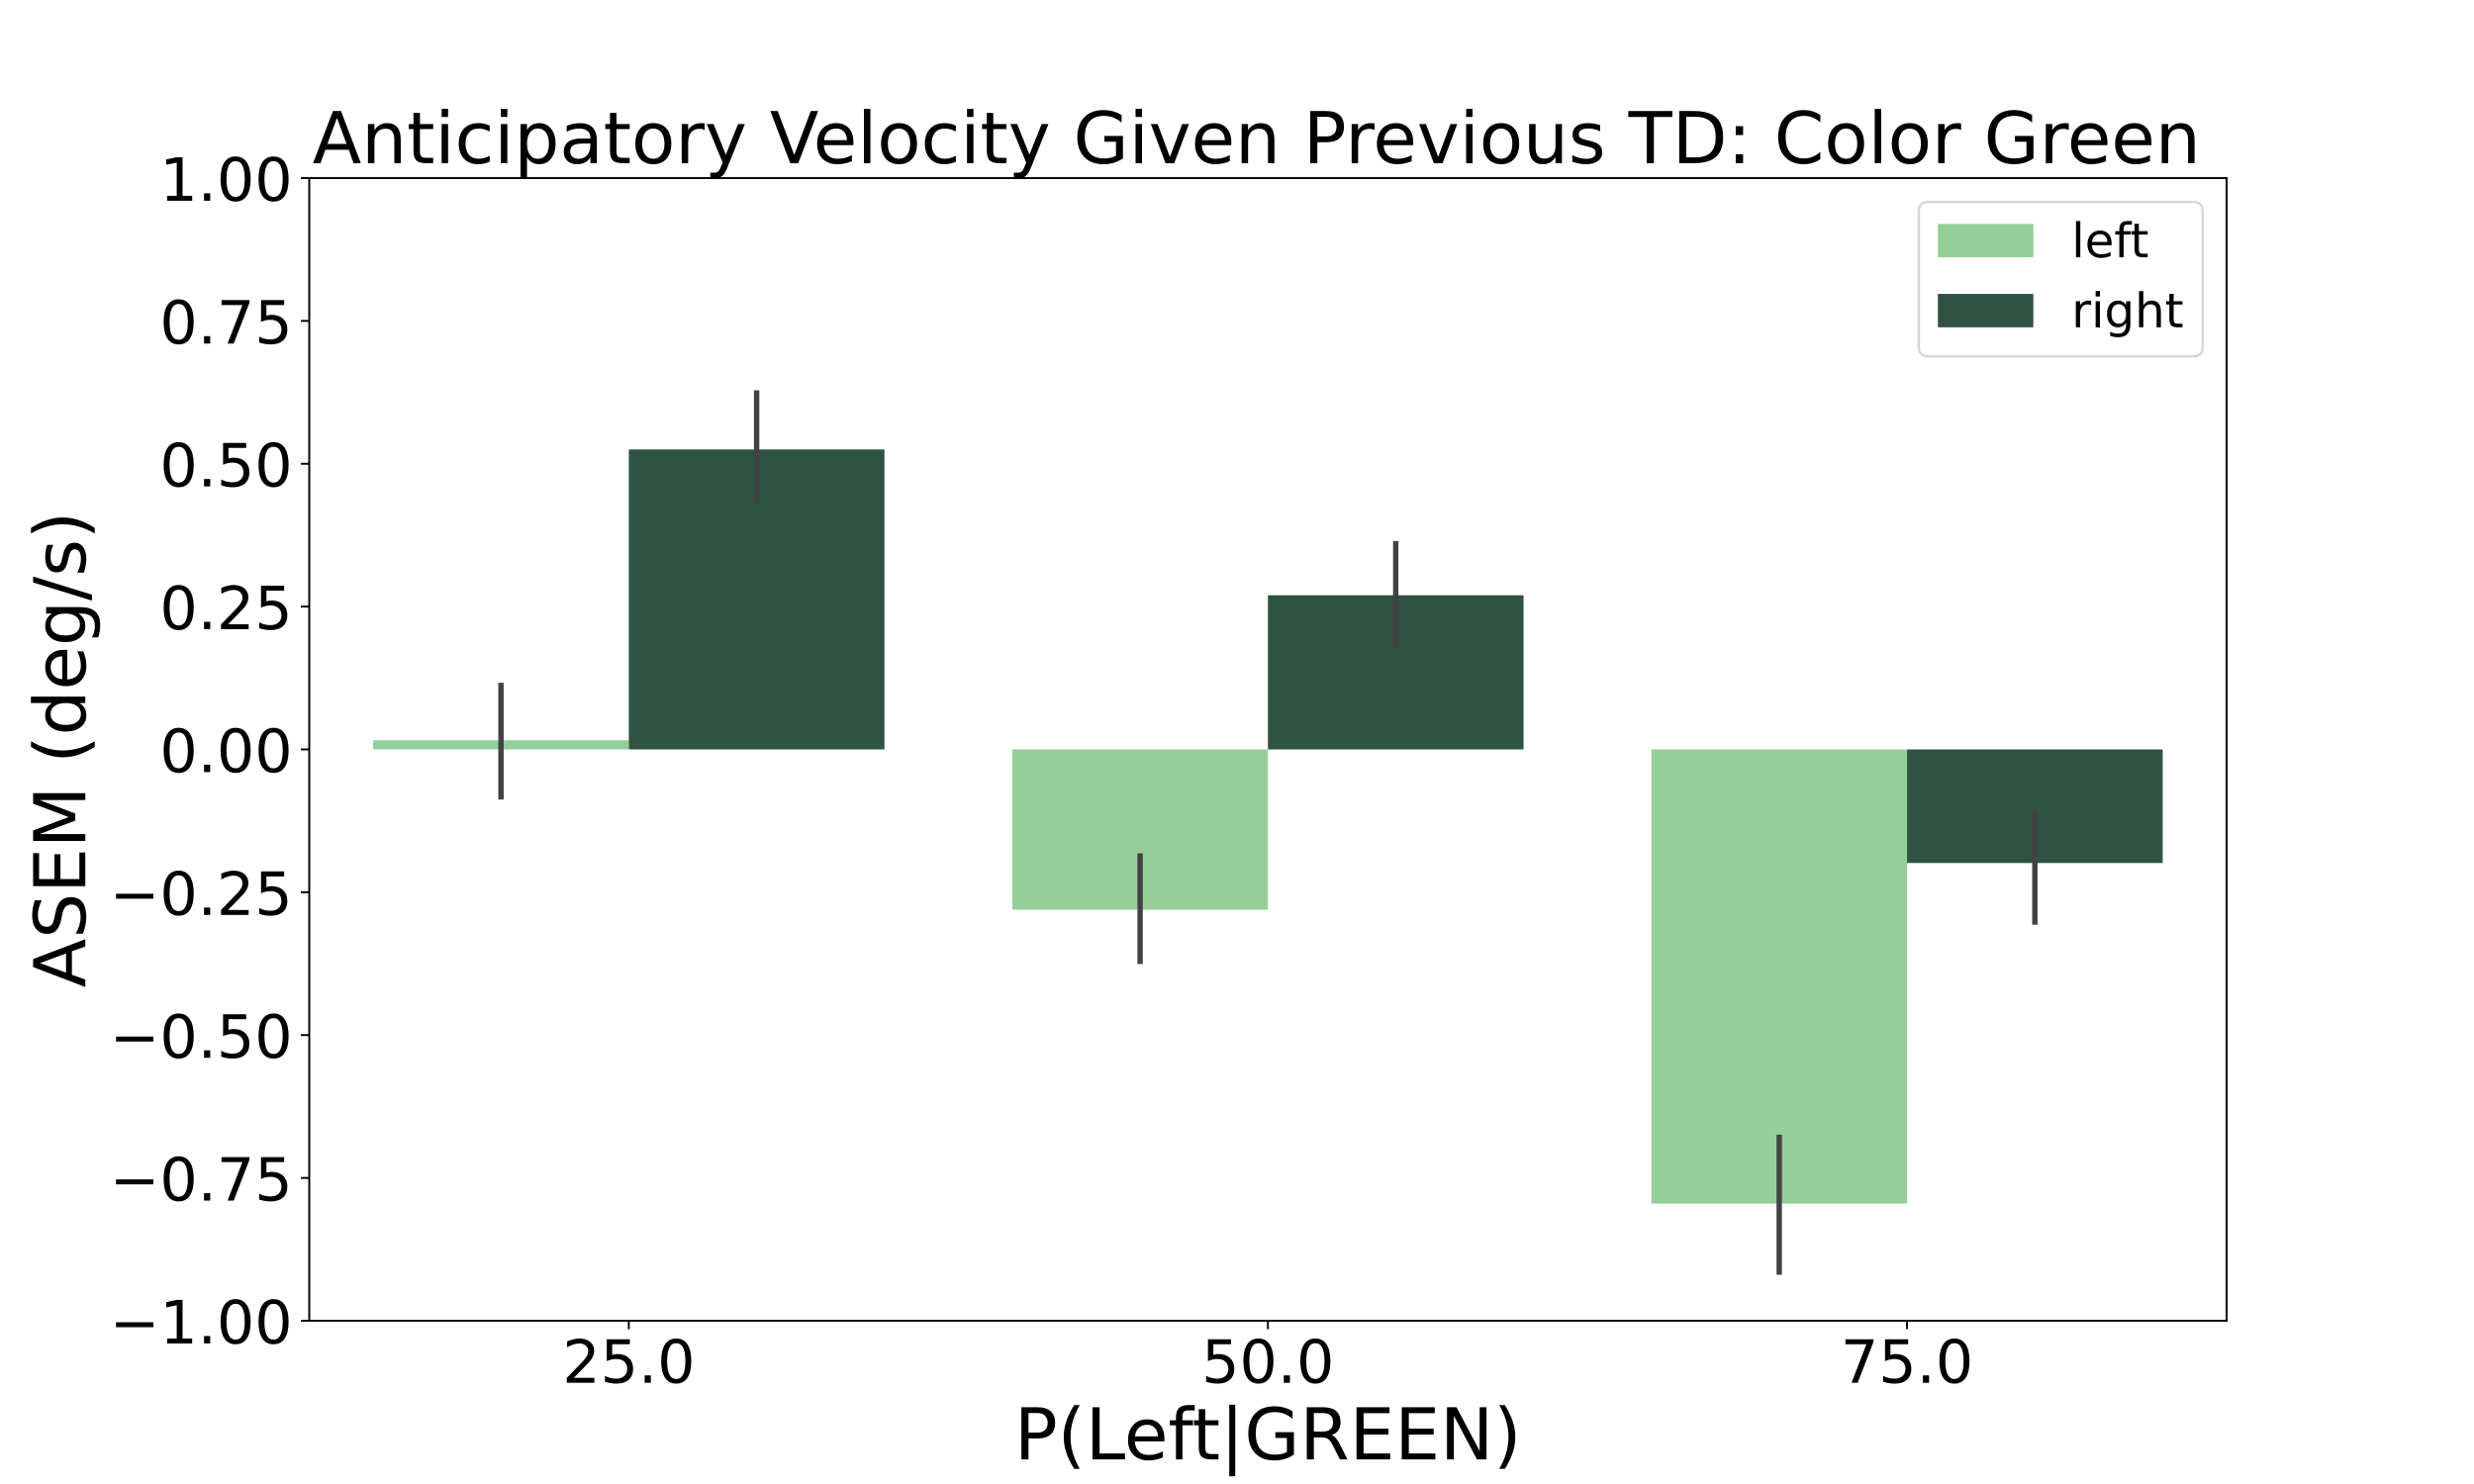
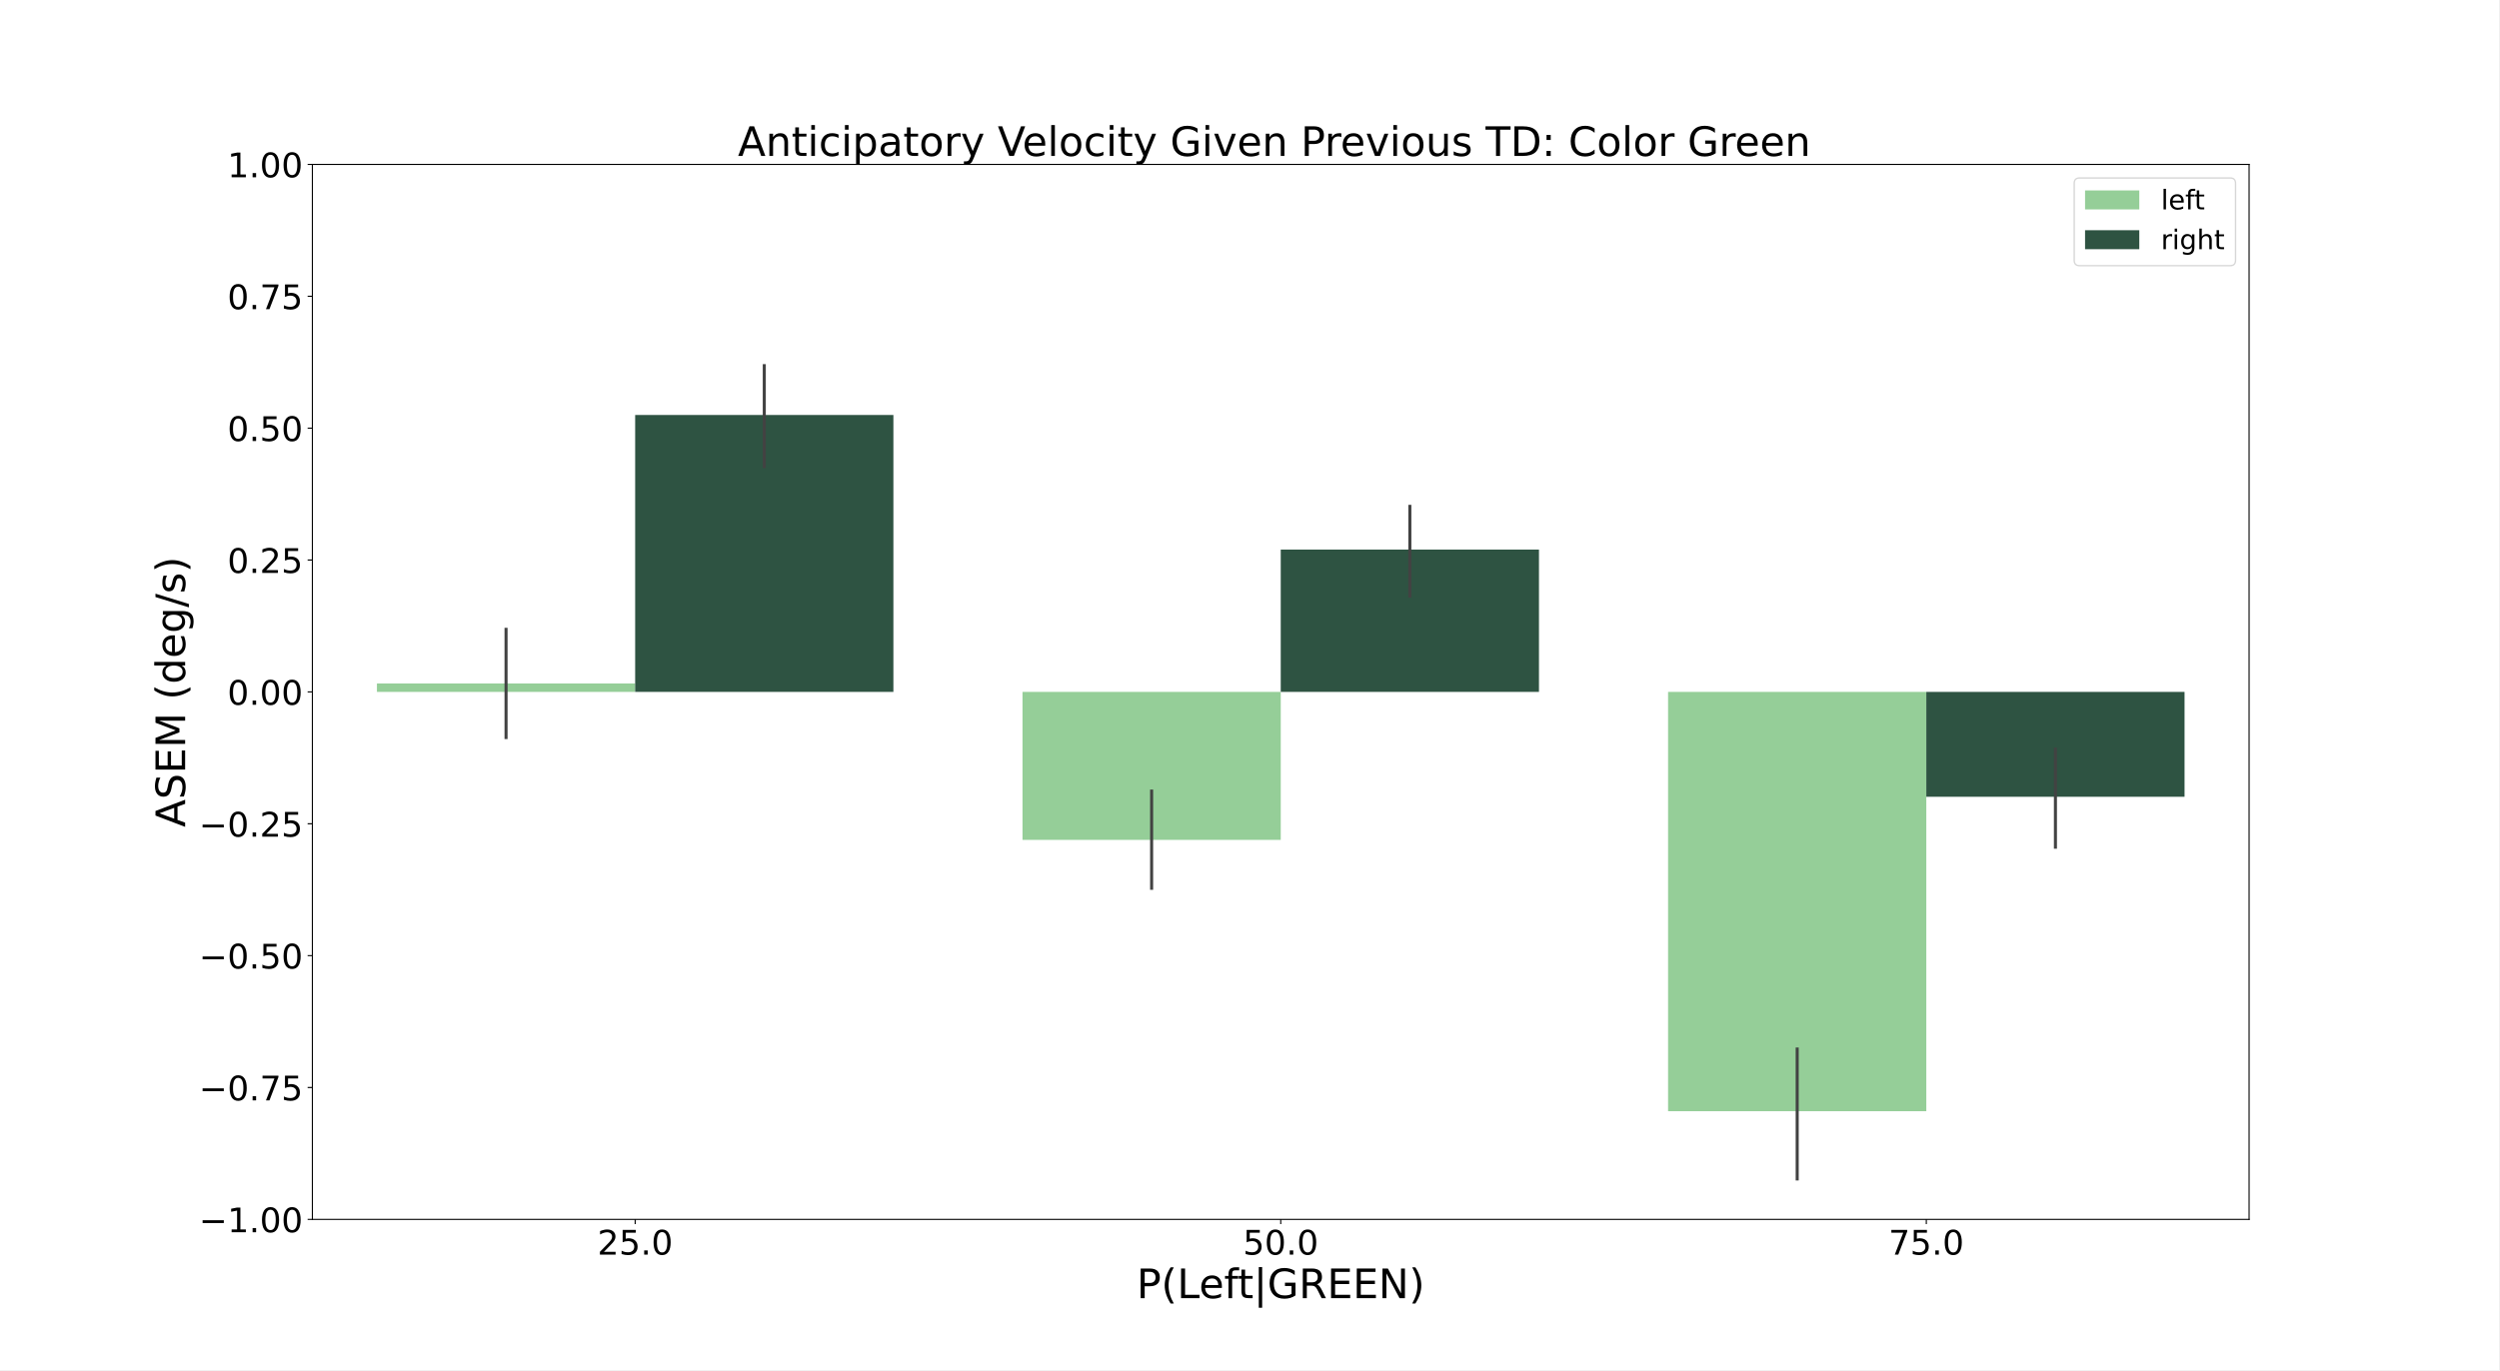
- <svg xmlns="http://www.w3.org/2000/svg" xmlns:xlink="http://www.w3.org/1999/xlink" width="1036.8pt" height="622.08pt" viewBox="0 0 1036.8 622.08" version="1.1">
+ <svg xmlns="http://www.w3.org/2000/svg" xmlns:xlink="http://www.w3.org/1999/xlink" width="1843.2pt" height="1010.88pt" viewBox="0 0 1843.2 1010.88" version="1.1">
  <defs>
    <style type="text/css">*{stroke-linejoin: round; stroke-linecap: butt}</style>
  </defs>
  <g id="figure_1">
    <g id="patch_1">
-       <path d="M 0 622.08  L 1036.8 622.08  L 1036.8 0  L 0 0  z " style="fill: #ffffff" />
+       <path d="M 0 1010.88  L 1843.2 1010.88  L 1843.2 0  L 0 0  z " style="fill: #ffffff" />
    </g>
    <g id="axes_1">
      <g id="patch_2">
-         <path d="M 129.6 553.651  L 933.12 553.651  L 933.12 74.65  L 129.6 74.65  z " style="fill: #ffffff" />
+         <path d="M 230.4 899.683  L 1658.88 899.683  L 1658.88 121.306  L 230.4 121.306  z " style="fill: #ffffff" />
      </g>
      <g id="patch_3">
-         <path d="M 156.384 314.15  L 263.52 314.15  L 263.52 310.325  L 156.384 310.325  z " clip-path="url(#p9c2d5ff029)" style="fill: #95ce98" />
+         <path d="M 278.016 510.494  L 468.48 510.494  L 468.48 504.278  L 278.016 504.278  z " clip-path="url(#pb4240f46bb)" style="fill: #95ce98" />
      </g>
      <g id="patch_4">
-         <path d="M 424.224 314.15  L 531.36 314.15  L 531.36 381.342  L 424.224 381.342  z " clip-path="url(#p9c2d5ff029)" style="fill: #95ce98" />
+         <path d="M 754.176 510.494  L 944.64 510.494  L 944.64 619.681  L 754.176 619.681  z " clip-path="url(#pb4240f46bb)" style="fill: #95ce98" />
      </g>
      <g id="patch_5">
-         <path d="M 692.064 314.15  L 799.2 314.15  L 799.2 504.536  L 692.064 504.536  z " clip-path="url(#p9c2d5ff029)" style="fill: #95ce98" />
+         <path d="M 1230.336 510.494  L 1420.8 510.494  L 1420.8 819.87  L 1230.336 819.87  z " clip-path="url(#pb4240f46bb)" style="fill: #95ce98" />
      </g>
      <g id="patch_6">
-         <path d="M 263.52 314.15  L 370.656 314.15  L 370.656 188.418  L 263.52 188.418  z " clip-path="url(#p9c2d5ff029)" style="fill: #2e5342" />
+         <path d="M 468.48 510.494  L 658.944 510.494  L 658.944 306.179  L 468.48 306.179  z " clip-path="url(#pb4240f46bb)" style="fill: #2e5342" />
      </g>
      <g id="patch_7">
-         <path d="M 531.36 314.15  L 638.496 314.15  L 638.496 249.532  L 531.36 249.532  z " clip-path="url(#p9c2d5ff029)" style="fill: #2e5342" />
+         <path d="M 944.64 510.494  L 1135.104 510.494  L 1135.104 405.489  L 944.64 405.489  z " clip-path="url(#pb4240f46bb)" style="fill: #2e5342" />
      </g>
      <g id="patch_8">
-         <path d="M 799.2 314.15  L 906.336 314.15  L 906.336 361.768  L 799.2 361.768  z " clip-path="url(#p9c2d5ff029)" style="fill: #2e5342" />
+         <path d="M 1420.8 510.494  L 1611.264 510.494  L 1611.264 587.874  L 1420.8 587.874  z " clip-path="url(#pb4240f46bb)" style="fill: #2e5342" />
      </g>
      <g id="patch_9">
-         <path d="M 263.52 314.15  L 263.52 314.15  L 263.52 314.15  L 263.52 314.15  z " clip-path="url(#p9c2d5ff029)" style="fill: #95ce98" />
+         <path d="M 468.48 510.494  L 468.48 510.494  L 468.48 510.494  L 468.48 510.494  z " clip-path="url(#pb4240f46bb)" style="fill: #95ce98" />
      </g>
      <g id="patch_10">
-         <path d="M 263.52 314.15  L 263.52 314.15  L 263.52 314.15  L 263.52 314.15  z " clip-path="url(#p9c2d5ff029)" style="fill: #2e5342" />
+         <path d="M 468.48 510.494  L 468.48 510.494  L 468.48 510.494  L 468.48 510.494  z " clip-path="url(#pb4240f46bb)" style="fill: #2e5342" />
      </g>
      <g id="matplotlib.axis_1">
        <g id="xtick_1">
          <g id="line2d_1">
            <defs>
-               <path id="m8c7aa75cab" d="M 0 0  L 0 3.5  " style="stroke: #000000; stroke-width: 0.8" />
+               <path id="m9a752c2251" d="M 0 0  L 0 3.5  " style="stroke: #000000; stroke-width: 0.8" />
            </defs>
            <g>
-               <use xlink:href="#m8c7aa75cab" x="263.52" y="553.651" style="stroke: #000000; stroke-width: 0.8" />
+               <use xlink:href="#m9a752c2251" x="468.48" y="899.683" style="stroke: #000000; stroke-width: 0.8" />
            </g>
          </g>
          <g id="text_1">
-             <g transform="translate(235.688 579.6473) scale(0.25 -0.25)">
+             <g transform="translate(440.648 925.6793) scale(0.25 -0.25)">
              <defs>
                <path id="DejaVuSans-32" d="M 1228 531  L 3431 531  L 3431 0  L 469 0  L 469 531  Q 828 903 1448 1529  Q 2069 2156 2228 2338  Q 2531 2678 2651 2914  Q 2772 3150 2772 3378  Q 2772 3750 2511 3984  Q 2250 4219 1831 4219  Q 1534 4219 1204 4116  Q 875 4013 500 3803  L 500 4441  Q 881 4594 1212 4672  Q 1544 4750 1819 4750  Q 2544 4750 2975 4387  Q 3406 4025 3406 3419  Q 3406 3131 3298 2873  Q 3191 2616 2906 2266  Q 2828 2175 2409 1742  Q 1991 1309 1228 531  z " transform="scale(0.015625)" />
                <path id="DejaVuSans-35" d="M 691 4666  L 3169 4666  L 3169 4134  L 1269 4134  L 1269 2991  Q 1406 3038 1543 3061  Q 1681 3084 1819 3084  Q 2600 3084 3056 2656  Q 3513 2228 3513 1497  Q 3513 744 3044 326  Q 2575 -91 1722 -91  Q 1428 -91 1123 -41  Q 819 9 494 109  L 494 744  Q 775 591 1075 516  Q 1375 441 1709 441  Q 2250 441 2565 725  Q 2881 1009 2881 1497  Q 2881 1984 2565 2268  Q 2250 2553 1709 2553  Q 1456 2553 1204 2497  Q 953 2441 691 2322  L 691 4666  z " transform="scale(0.015625)" />
                <path id="DejaVuSans-2e" d="M 684 794  L 1344 794  L 1344 0  L 684 0  L 684 794  z " transform="scale(0.015625)" />
                <path id="DejaVuSans-30" d="M 2034 4250  Q 1547 4250 1301 3770  Q 1056 3291 1056 2328  Q 1056 1369 1301 889  Q 1547 409 2034 409  Q 2525 409 2770 889  Q 3016 1369 3016 2328  Q 3016 3291 2770 3770  Q 2525 4250 2034 4250  z M 2034 4750  Q 2819 4750 3233 4129  Q 3647 3509 3647 2328  Q 3647 1150 3233 529  Q 2819 -91 2034 -91  Q 1250 -91 836 529  Q 422 1150 422 2328  Q 422 3509 836 4129  Q 1250 4750 2034 4750  z " transform="scale(0.015625)" />
              </defs>
              <use xlink:href="#DejaVuSans-32" />
              <use xlink:href="#DejaVuSans-35" x="63.623" />
              <use xlink:href="#DejaVuSans-2e" x="127.246" />
              <use xlink:href="#DejaVuSans-30" x="159.033" />
            </g>
          </g>
        </g>
        <g id="xtick_2">
          <g id="line2d_2">
            <g>
-               <use xlink:href="#m8c7aa75cab" x="531.36" y="553.651" style="stroke: #000000; stroke-width: 0.8" />
+               <use xlink:href="#m9a752c2251" x="944.64" y="899.683" style="stroke: #000000; stroke-width: 0.8" />
            </g>
          </g>
          <g id="text_2">
-             <g transform="translate(503.528 579.6473) scale(0.25 -0.25)">
+             <g transform="translate(916.808 925.6793) scale(0.25 -0.25)">
              <use xlink:href="#DejaVuSans-35" />
              <use xlink:href="#DejaVuSans-30" x="63.623" />
              <use xlink:href="#DejaVuSans-2e" x="127.246" />
              <use xlink:href="#DejaVuSans-30" x="159.033" />
            </g>
          </g>
        </g>
        <g id="xtick_3">
          <g id="line2d_3">
            <g>
-               <use xlink:href="#m8c7aa75cab" x="799.2" y="553.651" style="stroke: #000000; stroke-width: 0.8" />
+               <use xlink:href="#m9a752c2251" x="1420.8" y="899.683" style="stroke: #000000; stroke-width: 0.8" />
            </g>
          </g>
          <g id="text_3">
-             <g transform="translate(771.368 579.6473) scale(0.25 -0.25)">
+             <g transform="translate(1392.968 925.6793) scale(0.25 -0.25)">
              <defs>
                <path id="DejaVuSans-37" d="M 525 4666  L 3525 4666  L 3525 4397  L 1831 0  L 1172 0  L 2766 4134  L 525 4134  L 525 4666  z " transform="scale(0.015625)" />
              </defs>
              <use xlink:href="#DejaVuSans-37" />
              <use xlink:href="#DejaVuSans-35" x="63.623" />
              <use xlink:href="#DejaVuSans-2e" x="127.246" />
              <use xlink:href="#DejaVuSans-30" x="159.033" />
            </g>
          </g>
        </g>
        <g id="text_4">
-           <g transform="translate(425.1108 611.7731) scale(0.3 -0.3)">
+           <g transform="translate(838.3908 957.8051) scale(0.3 -0.3)">
            <defs>
              <path id="DejaVuSans-50" d="M 1259 4147  L 1259 2394  L 2053 2394  Q 2494 2394 2734 2622  Q 2975 2850 2975 3272  Q 2975 3691 2734 3919  Q 2494 4147 2053 4147  L 1259 4147  z M 628 4666  L 2053 4666  Q 2838 4666 3239 4311  Q 3641 3956 3641 3272  Q 3641 2581 3239 2228  Q 2838 1875 2053 1875  L 1259 1875  L 1259 0  L 628 0  L 628 4666  z " transform="scale(0.015625)" />
              <path id="DejaVuSans-28" d="M 1984 4856  Q 1566 4138 1362 3434  Q 1159 2731 1159 2009  Q 1159 1288 1364 580  Q 1569 -128 1984 -844  L 1484 -844  Q 1016 -109 783 600  Q 550 1309 550 2009  Q 550 2706 781 3412  Q 1013 4119 1484 4856  L 1984 4856  z " transform="scale(0.015625)" />
              <path id="DejaVuSans-4c" d="M 628 4666  L 1259 4666  L 1259 531  L 3531 531  L 3531 0  L 628 0  L 628 4666  z " transform="scale(0.015625)" />
              <path id="DejaVuSans-65" d="M 3597 1894  L 3597 1613  L 953 1613  Q 991 1019 1311 708  Q 1631 397 2203 397  Q 2534 397 2845 478  Q 3156 559 3463 722  L 3463 178  Q 3153 47 2828 -22  Q 2503 -91 2169 -91  Q 1331 -91 842 396  Q 353 884 353 1716  Q 353 2575 817 3079  Q 1281 3584 2069 3584  Q 2775 3584 3186 3129  Q 3597 2675 3597 1894  z M 3022 2063  Q 3016 2534 2758 2815  Q 2500 3097 2075 3097  Q 1594 3097 1305 2825  Q 1016 2553 972 2059  L 3022 2063  z " transform="scale(0.015625)" />
              <path id="DejaVuSans-66" d="M 2375 4863  L 2375 4384  L 1825 4384  Q 1516 4384 1395 4259  Q 1275 4134 1275 3809  L 1275 3500  L 2222 3500  L 2222 3053  L 1275 3053  L 1275 0  L 697 0  L 697 3053  L 147 3053  L 147 3500  L 697 3500  L 697 3744  Q 697 4328 969 4595  Q 1241 4863 1831 4863  L 2375 4863  z " transform="scale(0.015625)" />
              <path id="DejaVuSans-74" d="M 1172 4494  L 1172 3500  L 2356 3500  L 2356 3053  L 1172 3053  L 1172 1153  Q 1172 725 1289 603  Q 1406 481 1766 481  L 2356 481  L 2356 0  L 1766 0  Q 1100 0 847 248  Q 594 497 594 1153  L 594 3053  L 172 3053  L 172 3500  L 594 3500  L 594 4494  L 1172 4494  z " transform="scale(0.015625)" />
              <path id="DejaVuSans-7c" d="M 1344 4891  L 1344 -1509  L 813 -1509  L 813 4891  L 1344 4891  z " transform="scale(0.015625)" />
              <path id="DejaVuSans-47" d="M 3809 666  L 3809 1919  L 2778 1919  L 2778 2438  L 4434 2438  L 4434 434  Q 4069 175 3628 42  Q 3188 -91 2688 -91  Q 1594 -91 976 548  Q 359 1188 359 2328  Q 359 3472 976 4111  Q 1594 4750 2688 4750  Q 3144 4750 3555 4637  Q 3966 4525 4313 4306  L 4313 3634  Q 3963 3931 3569 4081  Q 3175 4231 2741 4231  Q 1884 4231 1454 3753  Q 1025 3275 1025 2328  Q 1025 1384 1454 906  Q 1884 428 2741 428  Q 3075 428 3337 486  Q 3600 544 3809 666  z " transform="scale(0.015625)" />
              <path id="DejaVuSans-52" d="M 2841 2188  Q 3044 2119 3236 1894  Q 3428 1669 3622 1275  L 4263 0  L 3584 0  L 2988 1197  Q 2756 1666 2539 1819  Q 2322 1972 1947 1972  L 1259 1972  L 1259 0  L 628 0  L 628 4666  L 2053 4666  Q 2853 4666 3247 4331  Q 3641 3997 3641 3322  Q 3641 2881 3436 2590  Q 3231 2300 2841 2188  z M 1259 4147  L 1259 2491  L 2053 2491  Q 2509 2491 2742 2702  Q 2975 2913 2975 3322  Q 2975 3731 2742 3939  Q 2509 4147 2053 4147  L 1259 4147  z " transform="scale(0.015625)" />
              <path id="DejaVuSans-45" d="M 628 4666  L 3578 4666  L 3578 4134  L 1259 4134  L 1259 2753  L 3481 2753  L 3481 2222  L 1259 2222  L 1259 531  L 3634 531  L 3634 0  L 628 0  L 628 4666  z " transform="scale(0.015625)" />
              <path id="DejaVuSans-4e" d="M 628 4666  L 1478 4666  L 3547 763  L 3547 4666  L 4159 4666  L 4159 0  L 3309 0  L 1241 3903  L 1241 0  L 628 0  L 628 4666  z " transform="scale(0.015625)" />
              <path id="DejaVuSans-29" d="M 513 4856  L 1013 4856  Q 1481 4119 1714 3412  Q 1947 2706 1947 2009  Q 1947 1309 1714 600  Q 1481 -109 1013 -844  L 513 -844  Q 928 -128 1133 580  Q 1338 1288 1338 2009  Q 1338 2731 1133 3434  Q 928 4138 513 4856  z " transform="scale(0.015625)" />
            </defs>
            <use xlink:href="#DejaVuSans-50" />
            <use xlink:href="#DejaVuSans-28" x="60.303" />
            <use xlink:href="#DejaVuSans-4c" x="99.316" />
            <use xlink:href="#DejaVuSans-65" x="153.279" />
            <use xlink:href="#DejaVuSans-66" x="214.803" />
            <use xlink:href="#DejaVuSans-74" x="248.258" />
            <use xlink:href="#DejaVuSans-7c" x="287.467" />
            <use xlink:href="#DejaVuSans-47" x="321.158" />
            <use xlink:href="#DejaVuSans-52" x="398.648" />
            <use xlink:href="#DejaVuSans-45" x="468.131" />
            <use xlink:href="#DejaVuSans-45" x="531.314" />
            <use xlink:href="#DejaVuSans-4e" x="594.498" />
            <use xlink:href="#DejaVuSans-29" x="669.303" />
          </g>
        </g>
      </g>
      <g id="matplotlib.axis_2">
        <g id="ytick_1">
          <g id="line2d_4">
            <defs>
-               <path id="m990d6dc229" d="M 0 0  L -3.5 0  " style="stroke: #000000; stroke-width: 0.8" />
+               <path id="m5b3cfdd685" d="M 0 0  L -3.5 0  " style="stroke: #000000; stroke-width: 0.8" />
            </defs>
            <g>
-               <use xlink:href="#m990d6dc229" x="129.6" y="553.651" style="stroke: #000000; stroke-width: 0.8" />
+               <use xlink:href="#m5b3cfdd685" x="230.4" y="899.683" style="stroke: #000000; stroke-width: 0.8" />
            </g>
          </g>
          <g id="text_5">
-             <g transform="translate(45.98672 563.1492) scale(0.25 -0.25)">
+             <g transform="translate(146.7867 909.1812) scale(0.25 -0.25)">
              <defs>
                <path id="DejaVuSans-2212" d="M 678 2272  L 4684 2272  L 4684 1741  L 678 1741  L 678 2272  z " transform="scale(0.015625)" />
                <path id="DejaVuSans-31" d="M 794 531  L 1825 531  L 1825 4091  L 703 3866  L 703 4441  L 1819 4666  L 2450 4666  L 2450 531  L 3481 531  L 3481 0  L 794 0  L 794 531  z " transform="scale(0.015625)" />
              </defs>
              <use xlink:href="#DejaVuSans-2212" />
              <use xlink:href="#DejaVuSans-31" x="83.789" />
              <use xlink:href="#DejaVuSans-2e" x="147.412" />
              <use xlink:href="#DejaVuSans-30" x="179.199" />
              <use xlink:href="#DejaVuSans-30" x="242.822" />
            </g>
          </g>
        </g>
        <g id="ytick_2">
          <g id="line2d_5">
            <g>
-               <use xlink:href="#m990d6dc229" x="129.6" y="493.776" style="stroke: #000000; stroke-width: 0.8" />
+               <use xlink:href="#m5b3cfdd685" x="230.4" y="802.386" style="stroke: #000000; stroke-width: 0.8" />
            </g>
          </g>
          <g id="text_6">
-             <g transform="translate(45.98672 503.274) scale(0.25 -0.25)">
+             <g transform="translate(146.7867 811.884) scale(0.25 -0.25)">
              <use xlink:href="#DejaVuSans-2212" />
              <use xlink:href="#DejaVuSans-30" x="83.789" />
              <use xlink:href="#DejaVuSans-2e" x="147.412" />
              <use xlink:href="#DejaVuSans-37" x="179.199" />
              <use xlink:href="#DejaVuSans-35" x="242.822" />
            </g>
          </g>
        </g>
        <g id="ytick_3">
          <g id="line2d_6">
            <g>
-               <use xlink:href="#m990d6dc229" x="129.6" y="433.901" style="stroke: #000000; stroke-width: 0.8" />
+               <use xlink:href="#m5b3cfdd685" x="230.4" y="705.089" style="stroke: #000000; stroke-width: 0.8" />
            </g>
          </g>
          <g id="text_7">
-             <g transform="translate(45.98672 443.3988) scale(0.25 -0.25)">
+             <g transform="translate(146.7867 714.5868) scale(0.25 -0.25)">
              <use xlink:href="#DejaVuSans-2212" />
              <use xlink:href="#DejaVuSans-30" x="83.789" />
              <use xlink:href="#DejaVuSans-2e" x="147.412" />
              <use xlink:href="#DejaVuSans-35" x="179.199" />
              <use xlink:href="#DejaVuSans-30" x="242.822" />
            </g>
          </g>
        </g>
        <g id="ytick_4">
          <g id="line2d_7">
            <g>
-               <use xlink:href="#m990d6dc229" x="129.6" y="374.026" style="stroke: #000000; stroke-width: 0.8" />
+               <use xlink:href="#m5b3cfdd685" x="230.4" y="607.792" style="stroke: #000000; stroke-width: 0.8" />
            </g>
          </g>
          <g id="text_8">
-             <g transform="translate(45.98672 383.5236) scale(0.25 -0.25)">
+             <g transform="translate(146.7867 617.2896) scale(0.25 -0.25)">
              <use xlink:href="#DejaVuSans-2212" />
              <use xlink:href="#DejaVuSans-30" x="83.789" />
              <use xlink:href="#DejaVuSans-2e" x="147.412" />
              <use xlink:href="#DejaVuSans-32" x="179.199" />
              <use xlink:href="#DejaVuSans-35" x="242.822" />
            </g>
          </g>
        </g>
        <g id="ytick_5">
          <g id="line2d_8">
            <g>
-               <use xlink:href="#m990d6dc229" x="129.6" y="314.15" style="stroke: #000000; stroke-width: 0.8" />
+               <use xlink:href="#m5b3cfdd685" x="230.4" y="510.494" style="stroke: #000000; stroke-width: 0.8" />
            </g>
          </g>
          <g id="text_9">
-             <g transform="translate(66.93594 323.6484) scale(0.25 -0.25)">
+             <g transform="translate(167.7359 519.9924) scale(0.25 -0.25)">
              <use xlink:href="#DejaVuSans-30" />
              <use xlink:href="#DejaVuSans-2e" x="63.623" />
              <use xlink:href="#DejaVuSans-30" x="95.41" />
              <use xlink:href="#DejaVuSans-30" x="159.033" />
            </g>
          </g>
        </g>
        <g id="ytick_6">
          <g id="line2d_9">
            <g>
-               <use xlink:href="#m990d6dc229" x="129.6" y="254.275" style="stroke: #000000; stroke-width: 0.8" />
+               <use xlink:href="#m5b3cfdd685" x="230.4" y="413.197" style="stroke: #000000; stroke-width: 0.8" />
            </g>
          </g>
          <g id="text_10">
-             <g transform="translate(66.93594 263.7732) scale(0.25 -0.25)">
+             <g transform="translate(167.7359 422.6952) scale(0.25 -0.25)">
              <use xlink:href="#DejaVuSans-30" />
              <use xlink:href="#DejaVuSans-2e" x="63.623" />
              <use xlink:href="#DejaVuSans-32" x="95.41" />
              <use xlink:href="#DejaVuSans-35" x="159.033" />
            </g>
          </g>
        </g>
        <g id="ytick_7">
          <g id="line2d_10">
            <g>
-               <use xlink:href="#m990d6dc229" x="129.6" y="194.4" style="stroke: #000000; stroke-width: 0.8" />
+               <use xlink:href="#m5b3cfdd685" x="230.4" y="315.9" style="stroke: #000000; stroke-width: 0.8" />
            </g>
          </g>
          <g id="text_11">
-             <g transform="translate(66.93594 203.898) scale(0.25 -0.25)">
+             <g transform="translate(167.7359 325.398) scale(0.25 -0.25)">
              <use xlink:href="#DejaVuSans-30" />
              <use xlink:href="#DejaVuSans-2e" x="63.623" />
              <use xlink:href="#DejaVuSans-35" x="95.41" />
              <use xlink:href="#DejaVuSans-30" x="159.033" />
            </g>
          </g>
        </g>
        <g id="ytick_8">
          <g id="line2d_11">
            <g>
-               <use xlink:href="#m990d6dc229" x="129.6" y="134.525" style="stroke: #000000; stroke-width: 0.8" />
+               <use xlink:href="#m5b3cfdd685" x="230.4" y="218.603" style="stroke: #000000; stroke-width: 0.8" />
            </g>
          </g>
          <g id="text_12">
-             <g transform="translate(66.93594 144.0228) scale(0.25 -0.25)">
+             <g transform="translate(167.7359 228.1008) scale(0.25 -0.25)">
              <use xlink:href="#DejaVuSans-30" />
              <use xlink:href="#DejaVuSans-2e" x="63.623" />
              <use xlink:href="#DejaVuSans-37" x="95.41" />
              <use xlink:href="#DejaVuSans-35" x="159.033" />
            </g>
          </g>
        </g>
        <g id="ytick_9">
          <g id="line2d_12">
            <g>
-               <use xlink:href="#m990d6dc229" x="129.6" y="74.65" style="stroke: #000000; stroke-width: 0.8" />
+               <use xlink:href="#m5b3cfdd685" x="230.4" y="121.306" style="stroke: #000000; stroke-width: 0.8" />
            </g>
          </g>
          <g id="text_13">
-             <g transform="translate(66.93594 84.14765) scale(0.25 -0.25)">
+             <g transform="translate(167.7359 130.8036) scale(0.25 -0.25)">
              <use xlink:href="#DejaVuSans-31" />
              <use xlink:href="#DejaVuSans-2e" x="63.623" />
              <use xlink:href="#DejaVuSans-30" x="95.41" />
              <use xlink:href="#DejaVuSans-30" x="159.033" />
            </g>
          </g>
        </g>
        <g id="text_14">
-           <g transform="translate(35.74766 413.9684) rotate(-90) scale(0.3 -0.3)">
+           <g transform="translate(136.5477 610.3124) rotate(-90) scale(0.3 -0.3)">
            <defs>
              <path id="DejaVuSans-41" d="M 2188 4044  L 1331 1722  L 3047 1722  L 2188 4044  z M 1831 4666  L 2547 4666  L 4325 0  L 3669 0  L 3244 1197  L 1141 1197  L 716 0  L 50 0  L 1831 4666  z " transform="scale(0.015625)" />
              <path id="DejaVuSans-53" d="M 3425 4513  L 3425 3897  Q 3066 4069 2747 4153  Q 2428 4238 2131 4238  Q 1616 4238 1336 4038  Q 1056 3838 1056 3469  Q 1056 3159 1242 3001  Q 1428 2844 1947 2747  L 2328 2669  Q 3034 2534 3370 2195  Q 3706 1856 3706 1288  Q 3706 609 3251 259  Q 2797 -91 1919 -91  Q 1588 -91 1214 -16  Q 841 59 441 206  L 441 856  Q 825 641 1194 531  Q 1563 422 1919 422  Q 2459 422 2753 634  Q 3047 847 3047 1241  Q 3047 1584 2836 1778  Q 2625 1972 2144 2069  L 1759 2144  Q 1053 2284 737 2584  Q 422 2884 422 3419  Q 422 4038 858 4394  Q 1294 4750 2059 4750  Q 2388 4750 2728 4690  Q 3069 4631 3425 4513  z " transform="scale(0.015625)" />
              <path id="DejaVuSans-4d" d="M 628 4666  L 1569 4666  L 2759 1491  L 3956 4666  L 4897 4666  L 4897 0  L 4281 0  L 4281 4097  L 3078 897  L 2444 897  L 1241 4097  L 1241 0  L 628 0  L 628 4666  z " transform="scale(0.015625)" />
              <path id="DejaVuSans-20" transform="scale(0.015625)" />
              <path id="DejaVuSans-64" d="M 2906 2969  L 2906 4863  L 3481 4863  L 3481 0  L 2906 0  L 2906 525  Q 2725 213 2448 61  Q 2172 -91 1784 -91  Q 1150 -91 751 415  Q 353 922 353 1747  Q 353 2572 751 3078  Q 1150 3584 1784 3584  Q 2172 3584 2448 3432  Q 2725 3281 2906 2969  z M 947 1747  Q 947 1113 1208 752  Q 1469 391 1925 391  Q 2381 391 2643 752  Q 2906 1113 2906 1747  Q 2906 2381 2643 2742  Q 2381 3103 1925 3103  Q 1469 3103 1208 2742  Q 947 2381 947 1747  z " transform="scale(0.015625)" />
              <path id="DejaVuSans-67" d="M 2906 1791  Q 2906 2416 2648 2759  Q 2391 3103 1925 3103  Q 1463 3103 1205 2759  Q 947 2416 947 1791  Q 947 1169 1205 825  Q 1463 481 1925 481  Q 2391 481 2648 825  Q 2906 1169 2906 1791  z M 3481 434  Q 3481 -459 3084 -895  Q 2688 -1331 1869 -1331  Q 1566 -1331 1297 -1286  Q 1028 -1241 775 -1147  L 775 -588  Q 1028 -725 1275 -790  Q 1522 -856 1778 -856  Q 2344 -856 2625 -561  Q 2906 -266 2906 331  L 2906 616  Q 2728 306 2450 153  Q 2172 0 1784 0  Q 1141 0 747 490  Q 353 981 353 1791  Q 353 2603 747 3093  Q 1141 3584 1784 3584  Q 2172 3584 2450 3431  Q 2728 3278 2906 2969  L 2906 3500  L 3481 3500  L 3481 434  z " transform="scale(0.015625)" />
              <path id="DejaVuSans-2f" d="M 1625 4666  L 2156 4666  L 531 -594  L 0 -594  L 1625 4666  z " transform="scale(0.015625)" />
              <path id="DejaVuSans-73" d="M 2834 3397  L 2834 2853  Q 2591 2978 2328 3040  Q 2066 3103 1784 3103  Q 1356 3103 1142 2972  Q 928 2841 928 2578  Q 928 2378 1081 2264  Q 1234 2150 1697 2047  L 1894 2003  Q 2506 1872 2764 1633  Q 3022 1394 3022 966  Q 3022 478 2636 193  Q 2250 -91 1575 -91  Q 1294 -91 989 -36  Q 684 19 347 128  L 347 722  Q 666 556 975 473  Q 1284 391 1588 391  Q 1994 391 2212 530  Q 2431 669 2431 922  Q 2431 1156 2273 1281  Q 2116 1406 1581 1522  L 1381 1569  Q 847 1681 609 1914  Q 372 2147 372 2553  Q 372 3047 722 3315  Q 1072 3584 1716 3584  Q 2034 3584 2315 3537  Q 2597 3491 2834 3397  z " transform="scale(0.015625)" />
            </defs>
            <use xlink:href="#DejaVuSans-41" />
            <use xlink:href="#DejaVuSans-53" x="68.408" />
            <use xlink:href="#DejaVuSans-45" x="131.885" />
            <use xlink:href="#DejaVuSans-4d" x="195.068" />
            <use xlink:href="#DejaVuSans-20" x="281.348" />
            <use xlink:href="#DejaVuSans-28" x="313.135" />
            <use xlink:href="#DejaVuSans-64" x="352.148" />
            <use xlink:href="#DejaVuSans-65" x="415.625" />
            <use xlink:href="#DejaVuSans-67" x="477.148" />
            <use xlink:href="#DejaVuSans-2f" x="540.625" />
            <use xlink:href="#DejaVuSans-73" x="574.316" />
            <use xlink:href="#DejaVuSans-29" x="626.416" />
          </g>
        </g>
      </g>
      <g id="line2d_13">
-         <path d="M 209.952 334.032  L 209.952 287.342  " clip-path="url(#p9c2d5ff029)" style="fill: none; stroke: #424242; stroke-width: 2.25; stroke-linecap: square" />
+         <path d="M 373.248 544.187  L 373.248 464.333  " clip-path="url(#pb4240f46bb)" style="fill: none; stroke: #424242; stroke-width: 2.25; stroke-linecap: square" />
      </g>
      <g id="line2d_14">
-         <path d="M 477.792 402.978  L 477.792 358.828  " clip-path="url(#p9c2d5ff029)" style="fill: none; stroke: #424242; stroke-width: 2.25; stroke-linecap: square" />
+         <path d="M 849.408 655.407  L 849.408 583.691  " clip-path="url(#pb4240f46bb)" style="fill: none; stroke: #424242; stroke-width: 2.25; stroke-linecap: square" />
      </g>
      <g id="line2d_15">
-         <path d="M 745.632 533.26  L 745.632 476.741  " clip-path="url(#p9c2d5ff029)" style="fill: none; stroke: #424242; stroke-width: 2.25; stroke-linecap: square" />
+         <path d="M 1325.568 869.853  L 1325.568 773.983  " clip-path="url(#pb4240f46bb)" style="fill: none; stroke: #424242; stroke-width: 2.25; stroke-linecap: square" />
      </g>
      <g id="line2d_16">
-         <path d="M 317.088 210.118  L 317.088 164.73  " clip-path="url(#p9c2d5ff029)" style="fill: none; stroke: #424242; stroke-width: 2.25; stroke-linecap: square" />
+         <path d="M 563.712 344.273  L 563.712 269.8  " clip-path="url(#pb4240f46bb)" style="fill: none; stroke: #424242; stroke-width: 2.25; stroke-linecap: square" />
      </g>
      <g id="line2d_17">
-         <path d="M 584.928 270.975  L 584.928 227.91  " clip-path="url(#p9c2d5ff029)" style="fill: none; stroke: #424242; stroke-width: 2.25; stroke-linecap: square" />
+         <path d="M 1039.872 439.843  L 1039.872 373.595  " clip-path="url(#pb4240f46bb)" style="fill: none; stroke: #424242; stroke-width: 2.25; stroke-linecap: square" />
      </g>
      <g id="line2d_18">
-         <path d="M 852.768 386.53  L 852.768 340.497  " clip-path="url(#p9c2d5ff029)" style="fill: none; stroke: #424242; stroke-width: 2.25; stroke-linecap: square" />
+         <path d="M 1516.032 625.081  L 1516.032 552.673  " clip-path="url(#pb4240f46bb)" style="fill: none; stroke: #424242; stroke-width: 2.25; stroke-linecap: square" />
      </g>
      <g id="patch_11">
-         <path d="M 129.6 553.651  L 129.6 74.65  " style="fill: none; stroke: #000000; stroke-width: 0.8; stroke-linejoin: miter; stroke-linecap: square" />
+         <path d="M 230.4 899.683  L 230.4 121.306  " style="fill: none; stroke: #000000; stroke-width: 0.8; stroke-linejoin: miter; stroke-linecap: square" />
      </g>
      <g id="patch_12">
-         <path d="M 933.12 553.651  L 933.12 74.65  " style="fill: none; stroke: #000000; stroke-width: 0.8; stroke-linejoin: miter; stroke-linecap: square" />
+         <path d="M 1658.88 899.683  L 1658.88 121.306  " style="fill: none; stroke: #000000; stroke-width: 0.8; stroke-linejoin: miter; stroke-linecap: square" />
      </g>
      <g id="patch_13">
-         <path d="M 129.6 553.651  L 933.12 553.651  " style="fill: none; stroke: #000000; stroke-width: 0.8; stroke-linejoin: miter; stroke-linecap: square" />
+         <path d="M 230.4 899.683  L 1658.88 899.683  " style="fill: none; stroke: #000000; stroke-width: 0.8; stroke-linejoin: miter; stroke-linecap: square" />
      </g>
      <g id="patch_14">
-         <path d="M 129.6 74.65  L 933.12 74.65  " style="fill: none; stroke: #000000; stroke-width: 0.8; stroke-linejoin: miter; stroke-linecap: square" />
+         <path d="M 230.4 121.306  L 1658.88 121.306  " style="fill: none; stroke: #000000; stroke-width: 0.8; stroke-linejoin: miter; stroke-linecap: square" />
      </g>
      <g id="text_15">
-         <g transform="translate(130.9608 68.41054) scale(0.3 -0.3)">
+         <g transform="translate(544.2408 115.0665) scale(0.3 -0.3)">
          <defs>
            <path id="DejaVuSans-6e" d="M 3513 2113  L 3513 0  L 2938 0  L 2938 2094  Q 2938 2591 2744 2837  Q 2550 3084 2163 3084  Q 1697 3084 1428 2787  Q 1159 2491 1159 1978  L 1159 0  L 581 0  L 581 3500  L 1159 3500  L 1159 2956  Q 1366 3272 1645 3428  Q 1925 3584 2291 3584  Q 2894 3584 3203 3211  Q 3513 2838 3513 2113  z " transform="scale(0.015625)" />
            <path id="DejaVuSans-69" d="M 603 3500  L 1178 3500  L 1178 0  L 603 0  L 603 3500  z M 603 4863  L 1178 4863  L 1178 4134  L 603 4134  L 603 4863  z " transform="scale(0.015625)" />
            <path id="DejaVuSans-63" d="M 3122 3366  L 3122 2828  Q 2878 2963 2633 3030  Q 2388 3097 2138 3097  Q 1578 3097 1268 2742  Q 959 2388 959 1747  Q 959 1106 1268 751  Q 1578 397 2138 397  Q 2388 397 2633 464  Q 2878 531 3122 666  L 3122 134  Q 2881 22 2623 -34  Q 2366 -91 2075 -91  Q 1284 -91 818 406  Q 353 903 353 1747  Q 353 2603 823 3093  Q 1294 3584 2113 3584  Q 2378 3584 2631 3529  Q 2884 3475 3122 3366  z " transform="scale(0.015625)" />
            <path id="DejaVuSans-70" d="M 1159 525  L 1159 -1331  L 581 -1331  L 581 3500  L 1159 3500  L 1159 2969  Q 1341 3281 1617 3432  Q 1894 3584 2278 3584  Q 2916 3584 3314 3078  Q 3713 2572 3713 1747  Q 3713 922 3314 415  Q 2916 -91 2278 -91  Q 1894 -91 1617 61  Q 1341 213 1159 525  z M 3116 1747  Q 3116 2381 2855 2742  Q 2594 3103 2138 3103  Q 1681 3103 1420 2742  Q 1159 2381 1159 1747  Q 1159 1113 1420 752  Q 1681 391 2138 391  Q 2594 391 2855 752  Q 3116 1113 3116 1747  z " transform="scale(0.015625)" />
            <path id="DejaVuSans-61" d="M 2194 1759  Q 1497 1759 1228 1600  Q 959 1441 959 1056  Q 959 750 1161 570  Q 1363 391 1709 391  Q 2188 391 2477 730  Q 2766 1069 2766 1631  L 2766 1759  L 2194 1759  z M 3341 1997  L 3341 0  L 2766 0  L 2766 531  Q 2569 213 2275 61  Q 1981 -91 1556 -91  Q 1019 -91 701 211  Q 384 513 384 1019  Q 384 1609 779 1909  Q 1175 2209 1959 2209  L 2766 2209  L 2766 2266  Q 2766 2663 2505 2880  Q 2244 3097 1772 3097  Q 1472 3097 1187 3025  Q 903 2953 641 2809  L 641 3341  Q 956 3463 1253 3523  Q 1550 3584 1831 3584  Q 2591 3584 2966 3190  Q 3341 2797 3341 1997  z " transform="scale(0.015625)" />
            <path id="DejaVuSans-6f" d="M 1959 3097  Q 1497 3097 1228 2736  Q 959 2375 959 1747  Q 959 1119 1226 758  Q 1494 397 1959 397  Q 2419 397 2687 759  Q 2956 1122 2956 1747  Q 2956 2369 2687 2733  Q 2419 3097 1959 3097  z M 1959 3584  Q 2709 3584 3137 3096  Q 3566 2609 3566 1747  Q 3566 888 3137 398  Q 2709 -91 1959 -91  Q 1206 -91 779 398  Q 353 888 353 1747  Q 353 2609 779 3096  Q 1206 3584 1959 3584  z " transform="scale(0.015625)" />
            <path id="DejaVuSans-72" d="M 2631 2963  Q 2534 3019 2420 3045  Q 2306 3072 2169 3072  Q 1681 3072 1420 2755  Q 1159 2438 1159 1844  L 1159 0  L 581 0  L 581 3500  L 1159 3500  L 1159 2956  Q 1341 3275 1631 3429  Q 1922 3584 2338 3584  Q 2397 3584 2469 3576  Q 2541 3569 2628 3553  L 2631 2963  z " transform="scale(0.015625)" />
            <path id="DejaVuSans-79" d="M 2059 -325  Q 1816 -950 1584 -1140  Q 1353 -1331 966 -1331  L 506 -1331  L 506 -850  L 844 -850  Q 1081 -850 1212 -737  Q 1344 -625 1503 -206  L 1606 56  L 191 3500  L 800 3500  L 1894 763  L 2988 3500  L 3597 3500  L 2059 -325  z " transform="scale(0.015625)" />
            <path id="DejaVuSans-56" d="M 1831 0  L 50 4666  L 709 4666  L 2188 738  L 3669 4666  L 4325 4666  L 2547 0  L 1831 0  z " transform="scale(0.015625)" />
            <path id="DejaVuSans-6c" d="M 603 4863  L 1178 4863  L 1178 0  L 603 0  L 603 4863  z " transform="scale(0.015625)" />
            <path id="DejaVuSans-76" d="M 191 3500  L 800 3500  L 1894 563  L 2988 3500  L 3597 3500  L 2284 0  L 1503 0  L 191 3500  z " transform="scale(0.015625)" />
            <path id="DejaVuSans-75" d="M 544 1381  L 544 3500  L 1119 3500  L 1119 1403  Q 1119 906 1312 657  Q 1506 409 1894 409  Q 2359 409 2629 706  Q 2900 1003 2900 1516  L 2900 3500  L 3475 3500  L 3475 0  L 2900 0  L 2900 538  Q 2691 219 2414 64  Q 2138 -91 1772 -91  Q 1169 -91 856 284  Q 544 659 544 1381  z M 1991 3584  L 1991 3584  z " transform="scale(0.015625)" />
            <path id="DejaVuSans-54" d="M -19 4666  L 3928 4666  L 3928 4134  L 2272 4134  L 2272 0  L 1638 0  L 1638 4134  L -19 4134  L -19 4666  z " transform="scale(0.015625)" />
            <path id="DejaVuSans-44" d="M 1259 4147  L 1259 519  L 2022 519  Q 2988 519 3436 956  Q 3884 1394 3884 2338  Q 3884 3275 3436 3711  Q 2988 4147 2022 4147  L 1259 4147  z M 628 4666  L 1925 4666  Q 3281 4666 3915 4102  Q 4550 3538 4550 2338  Q 4550 1131 3912 565  Q 3275 0 1925 0  L 628 0  L 628 4666  z " transform="scale(0.015625)" />
            <path id="DejaVuSans-3a" d="M 750 794  L 1409 794  L 1409 0  L 750 0  L 750 794  z M 750 3309  L 1409 3309  L 1409 2516  L 750 2516  L 750 3309  z " transform="scale(0.015625)" />
            <path id="DejaVuSans-43" d="M 4122 4306  L 4122 3641  Q 3803 3938 3442 4084  Q 3081 4231 2675 4231  Q 1875 4231 1450 3742  Q 1025 3253 1025 2328  Q 1025 1406 1450 917  Q 1875 428 2675 428  Q 3081 428 3442 575  Q 3803 722 4122 1019  L 4122 359  Q 3791 134 3420 21  Q 3050 -91 2638 -91  Q 1578 -91 968 557  Q 359 1206 359 2328  Q 359 3453 968 4101  Q 1578 4750 2638 4750  Q 3056 4750 3426 4639  Q 3797 4528 4122 4306  z " transform="scale(0.015625)" />
          </defs>
          <use xlink:href="#DejaVuSans-41" />
          <use xlink:href="#DejaVuSans-6e" x="68.408" />
          <use xlink:href="#DejaVuSans-74" x="131.787" />
          <use xlink:href="#DejaVuSans-69" x="170.996" />
          <use xlink:href="#DejaVuSans-63" x="198.779" />
          <use xlink:href="#DejaVuSans-69" x="253.76" />
          <use xlink:href="#DejaVuSans-70" x="281.543" />
          <use xlink:href="#DejaVuSans-61" x="345.02" />
          <use xlink:href="#DejaVuSans-74" x="406.299" />
          <use xlink:href="#DejaVuSans-6f" x="445.508" />
          <use xlink:href="#DejaVuSans-72" x="506.689" />
          <use xlink:href="#DejaVuSans-79" x="547.803" />
          <use xlink:href="#DejaVuSans-20" x="606.982" />
          <use xlink:href="#DejaVuSans-56" x="638.77" />
          <use xlink:href="#DejaVuSans-65" x="699.428" />
          <use xlink:href="#DejaVuSans-6c" x="760.951" />
          <use xlink:href="#DejaVuSans-6f" x="788.734" />
          <use xlink:href="#DejaVuSans-63" x="849.916" />
          <use xlink:href="#DejaVuSans-69" x="904.896" />
          <use xlink:href="#DejaVuSans-74" x="932.68" />
          <use xlink:href="#DejaVuSans-79" x="971.889" />
          <use xlink:href="#DejaVuSans-20" x="1031.068" />
          <use xlink:href="#DejaVuSans-47" x="1062.855" />
          <use xlink:href="#DejaVuSans-69" x="1140.346" />
          <use xlink:href="#DejaVuSans-76" x="1168.129" />
          <use xlink:href="#DejaVuSans-65" x="1227.309" />
          <use xlink:href="#DejaVuSans-6e" x="1288.832" />
          <use xlink:href="#DejaVuSans-20" x="1352.211" />
          <use xlink:href="#DejaVuSans-50" x="1383.998" />
          <use xlink:href="#DejaVuSans-72" x="1442.551" />
          <use xlink:href="#DejaVuSans-65" x="1481.414" />
          <use xlink:href="#DejaVuSans-76" x="1542.938" />
          <use xlink:href="#DejaVuSans-69" x="1602.117" />
          <use xlink:href="#DejaVuSans-6f" x="1629.9" />
          <use xlink:href="#DejaVuSans-75" x="1691.082" />
          <use xlink:href="#DejaVuSans-73" x="1754.461" />
          <use xlink:href="#DejaVuSans-20" x="1806.561" />
          <use xlink:href="#DejaVuSans-54" x="1838.348" />
          <use xlink:href="#DejaVuSans-44" x="1899.432" />
          <use xlink:href="#DejaVuSans-3a" x="1976.434" />
          <use xlink:href="#DejaVuSans-20" x="2010.125" />
          <use xlink:href="#DejaVuSans-43" x="2041.912" />
          <use xlink:href="#DejaVuSans-6f" x="2111.736" />
          <use xlink:href="#DejaVuSans-6c" x="2172.918" />
          <use xlink:href="#DejaVuSans-6f" x="2200.701" />
          <use xlink:href="#DejaVuSans-72" x="2261.883" />
          <use xlink:href="#DejaVuSans-20" x="2302.996" />
          <use xlink:href="#DejaVuSans-47" x="2334.783" />
          <use xlink:href="#DejaVuSans-72" x="2412.273" />
          <use xlink:href="#DejaVuSans-65" x="2451.137" />
          <use xlink:href="#DejaVuSans-65" x="2512.66" />
          <use xlink:href="#DejaVuSans-6e" x="2574.184" />
          <use xlink:href="#DejaVuSans-20" x="2637.562" />
        </g>
      </g>
      <g id="legend_1">
        <g id="patch_15">
-           <path d="M 808.129 149.362  L 919.12 149.362  Q 923.12 149.362 923.12 145.362  L 923.12 88.65  Q 923.12 84.65 919.12 84.65  L 808.129 84.65  Q 804.129 84.65 804.129 88.65  L 804.129 145.362  Q 804.129 149.362 808.129 149.362  z " style="fill: #ffffff; opacity: 0.8; stroke: #cccccc; stroke-linejoin: miter" />
+           <path d="M 1533.889 196.018  L 1644.88 196.018  Q 1648.88 196.018 1648.88 192.018  L 1648.88 135.306  Q 1648.88 131.306 1644.88 131.306  L 1533.889 131.306  Q 1529.889 131.306 1529.889 135.306  L 1529.889 192.018  Q 1529.889 196.018 1533.889 196.018  z " style="fill: #ffffff; opacity: 0.8; stroke: #cccccc; stroke-linejoin: miter" />
        </g>
        <g id="patch_16">
-           <path d="M 812.129 107.846  L 852.129 107.846  L 852.129 93.846  L 812.129 93.846  z " style="fill: #95ce98" />
+           <path d="M 1537.889 154.502  L 1577.889 154.502  L 1577.889 140.502  L 1537.889 140.502  z " style="fill: #95ce98" />
        </g>
        <g id="text_16">
-           <g transform="translate(868.1294 107.8465) scale(0.2 -0.2)">
+           <g transform="translate(1593.889 154.5025) scale(0.2 -0.2)">
            <use xlink:href="#DejaVuSans-6c" />
            <use xlink:href="#DejaVuSans-65" x="27.783" />
            <use xlink:href="#DejaVuSans-66" x="89.307" />
            <use xlink:href="#DejaVuSans-74" x="122.762" />
          </g>
        </g>
        <g id="patch_17">
-           <path d="M 812.129 137.203  L 852.129 137.203  L 852.129 123.203  L 812.129 123.203  z " style="fill: #2e5342" />
+           <path d="M 1537.889 183.859  L 1577.889 183.859  L 1577.889 169.859  L 1537.889 169.859  z " style="fill: #2e5342" />
        </g>
        <g id="text_17">
-           <g transform="translate(868.1294 137.2027) scale(0.2 -0.2)">
+           <g transform="translate(1593.889 183.8587) scale(0.2 -0.2)">
            <defs>
              <path id="DejaVuSans-68" d="M 3513 2113  L 3513 0  L 2938 0  L 2938 2094  Q 2938 2591 2744 2837  Q 2550 3084 2163 3084  Q 1697 3084 1428 2787  Q 1159 2491 1159 1978  L 1159 0  L 581 0  L 581 4863  L 1159 4863  L 1159 2956  Q 1366 3272 1645 3428  Q 1925 3584 2291 3584  Q 2894 3584 3203 3211  Q 3513 2838 3513 2113  z " transform="scale(0.015625)" />
            </defs>
            <use xlink:href="#DejaVuSans-72" />
            <use xlink:href="#DejaVuSans-69" x="41.113" />
            <use xlink:href="#DejaVuSans-67" x="68.896" />
            <use xlink:href="#DejaVuSans-68" x="132.373" />
            <use xlink:href="#DejaVuSans-74" x="195.752" />
          </g>
        </g>
      </g>
    </g>
  </g>
  <defs>
-     <clipPath id="p9c2d5ff029">
-       <rect x="129.6" y="74.65" width="803.52" height="479.002" />
+     <clipPath id="pb4240f46bb">
+       <rect x="230.4" y="121.306" width="1428.48" height="778.378" />
    </clipPath>
  </defs>
</svg>
